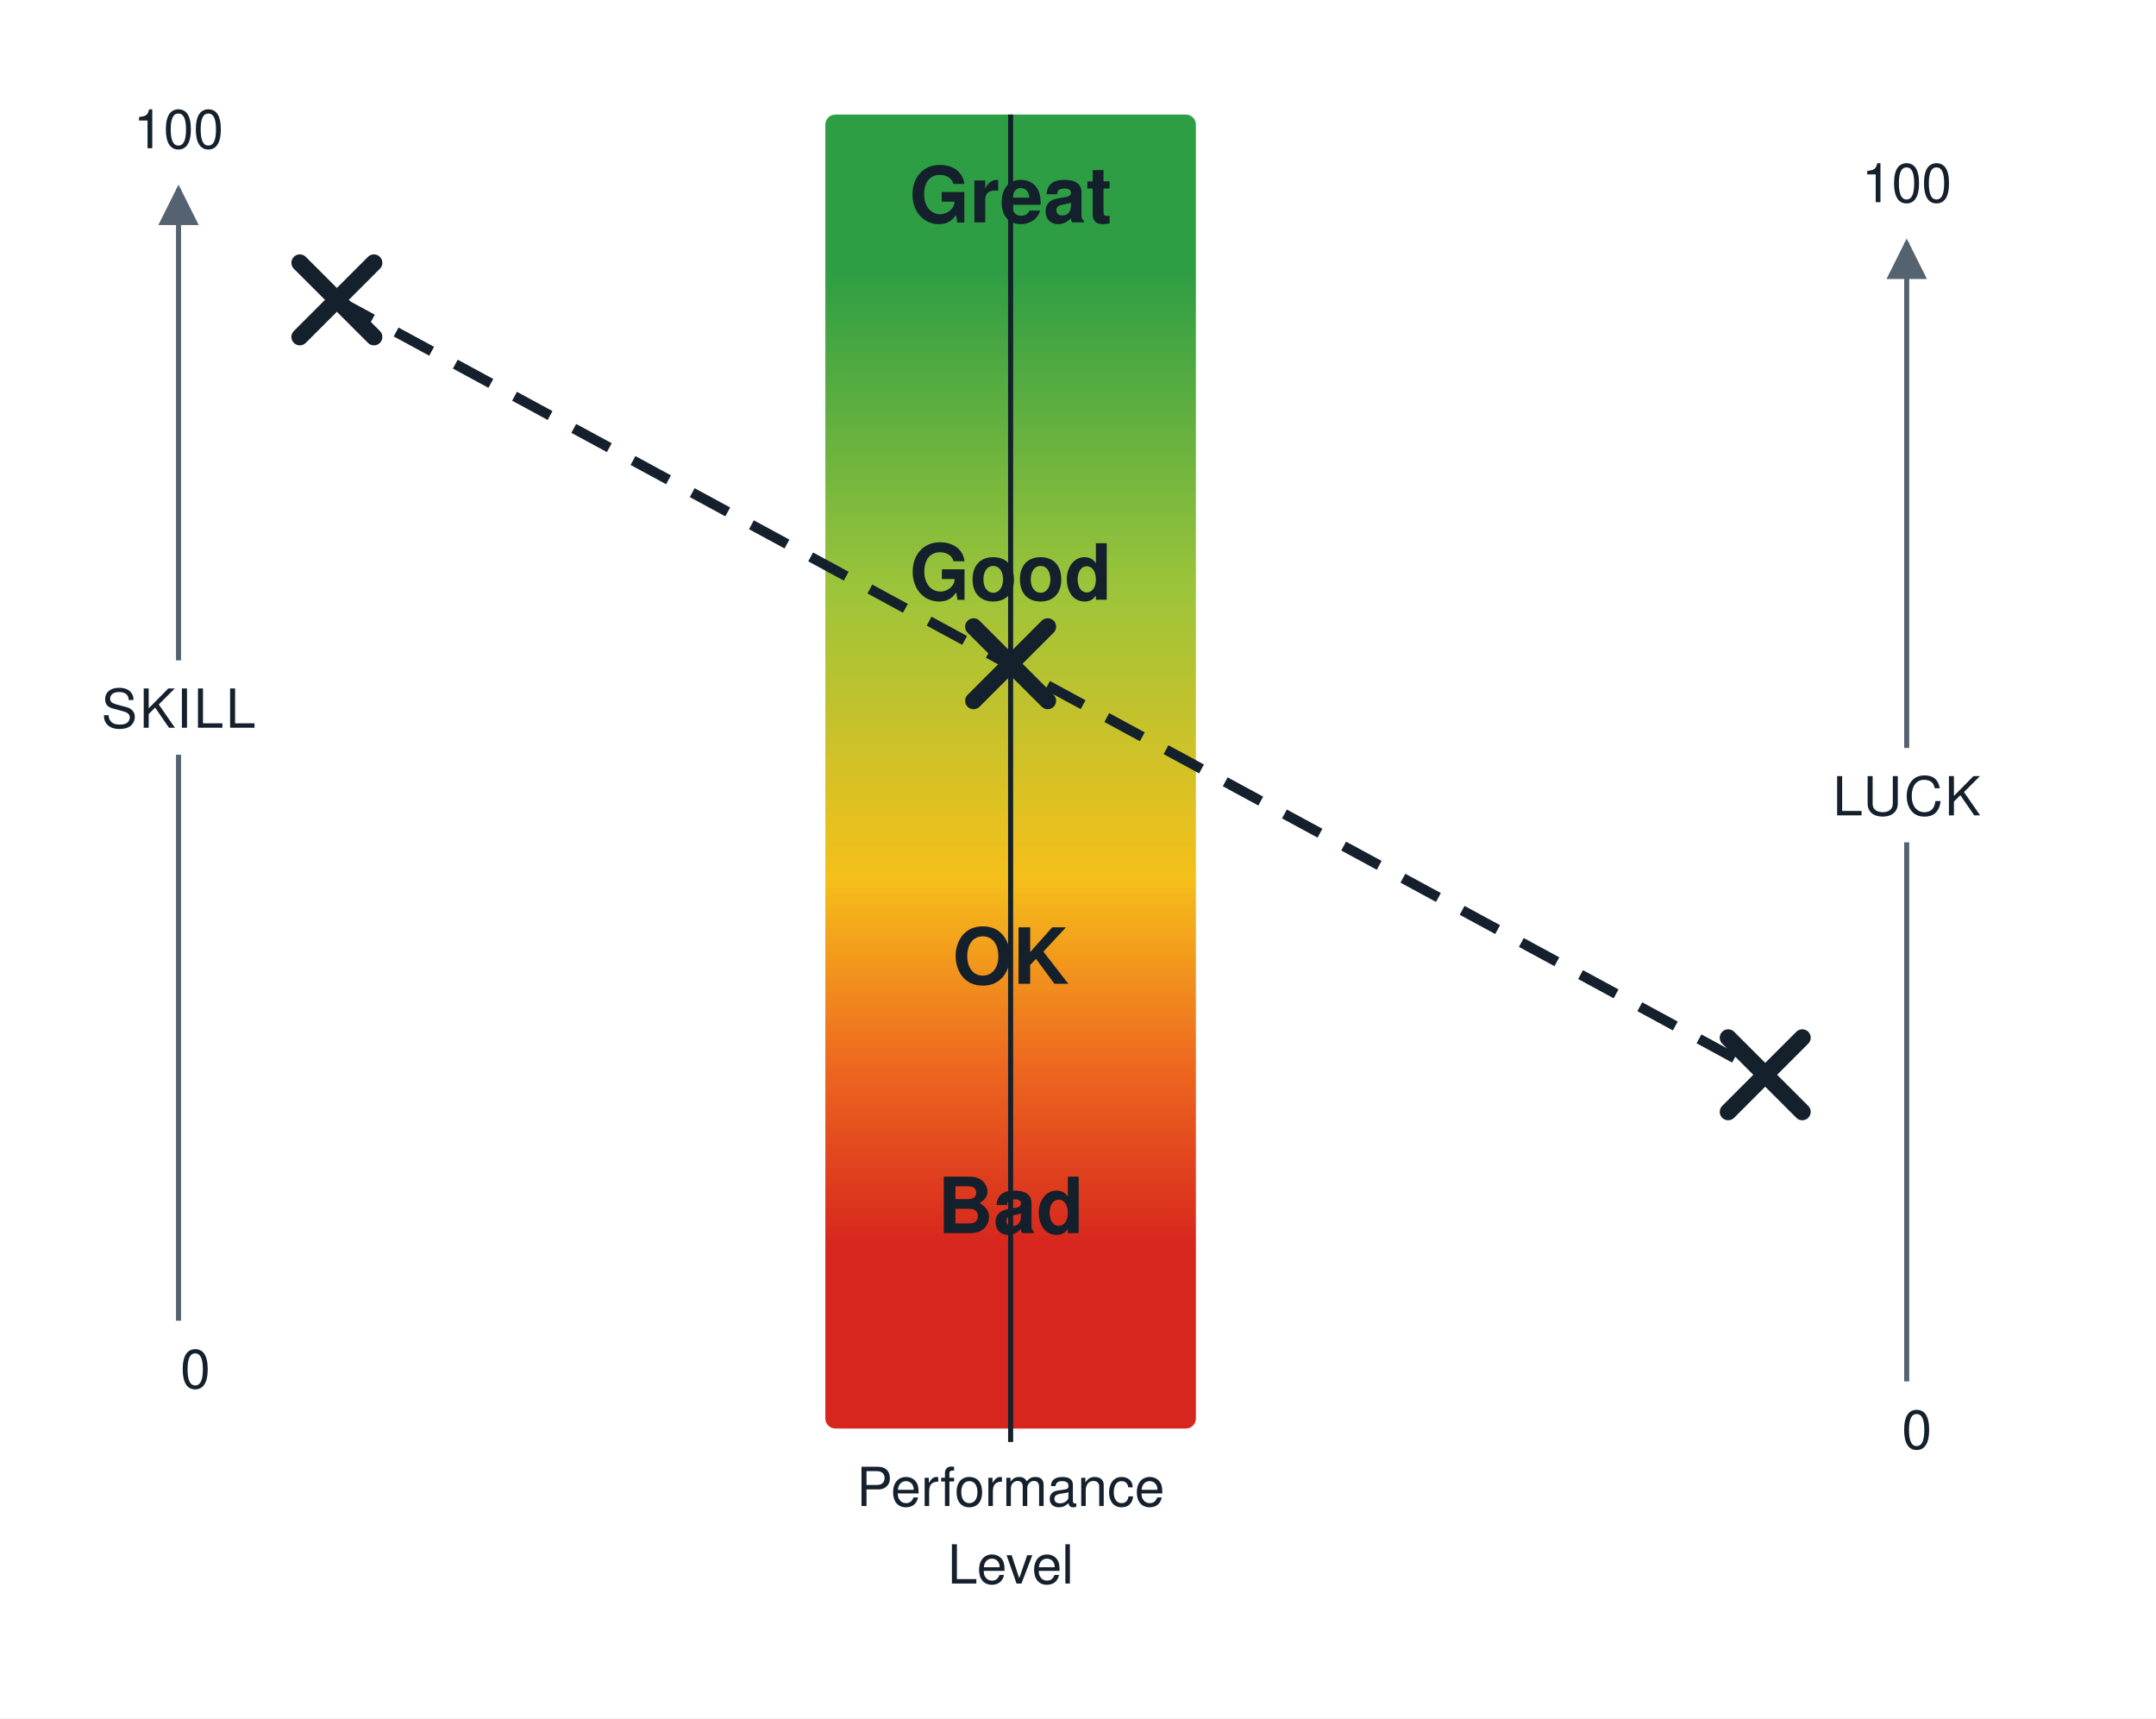
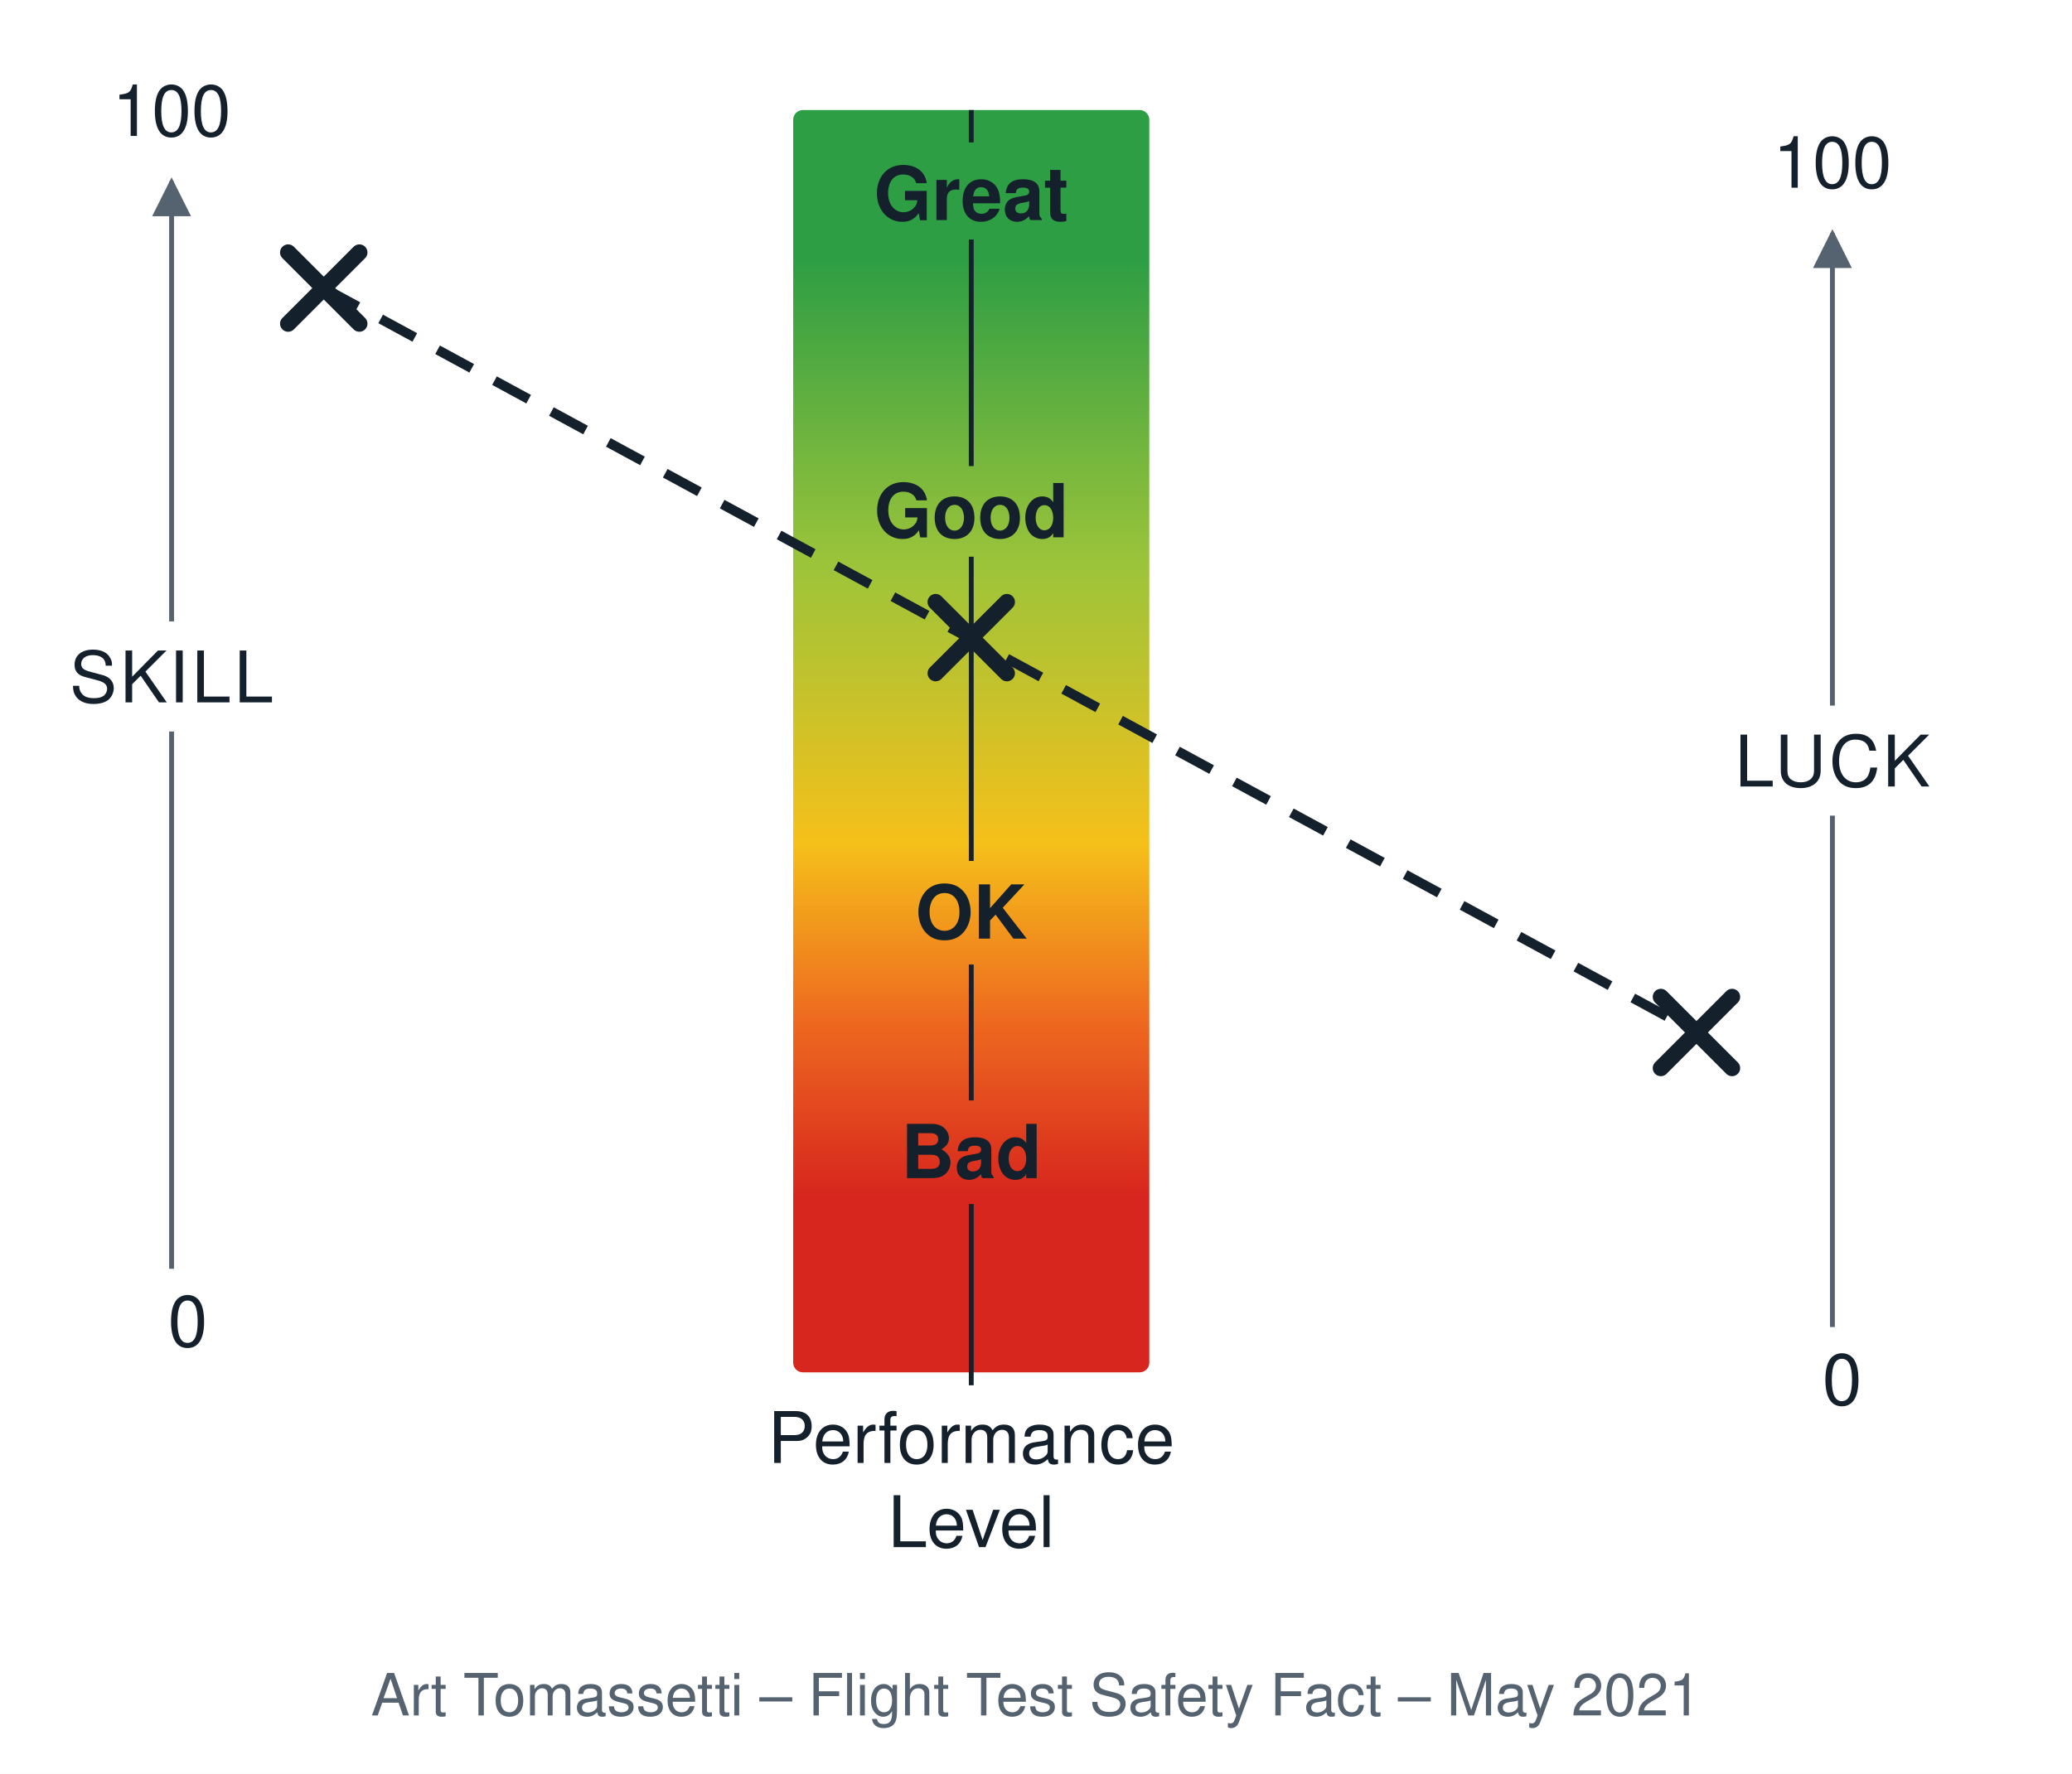
- <svg xmlns="http://www.w3.org/2000/svg" viewBox="0 0 640 510" width="640" height="510" role="img" aria-labelledby="t d">
+ <svg xmlns="http://www.w3.org/2000/svg" viewBox="0 0 640 548" width="640" height="548" role="img" aria-labelledby="t d">
  <defs>
    <linearGradient id="perf" x2="0" y2="1">
      <stop offset="0" stop-color="#2e9e44" />
      <stop offset=".12" stop-color="#2e9e44" />
      <stop offset=".36" stop-color="#9cc43a" />
      <stop offset=".58" stop-color="#f5c01a" />
      <stop offset=".72" stop-color="#ee6a1f" />
      <stop offset=".86" stop-color="#d7261e" />
      <stop offset="1" stop-color="#d7261e" />
    </linearGradient>
    <marker id="arrow" viewBox="0 0 10 10" refX="9" refY="5" markerWidth="8" markerHeight="8" orient="auto">
      <path d="M0 0L10 5L0 10z" fill="#55626f" />
    </marker>
    <path id="x" d="M-11 -11L11 11M11 -11L-11 11" fill="none" stroke="#14202b" stroke-width="5" stroke-linecap="round" />
  </defs>
-   <rect width="640" height="510" fill="#ffffff" />
+   <rect width="640" height="548" fill="#ffffff" />
  <rect x="245" y="34" width="110" height="390" rx="3" fill="url(#perf)" />
-   <line x1="300" y1="34" x2="300" y2="428" stroke="#14202b" stroke-width="1.5" />
+   <path d="M300 34V44M300 74V144M300 172V266M300 298V340M300 372V428" stroke="#14202b" stroke-width="1.5" />
  <line x1="53" y1="392" x2="53" y2="56" stroke="#55626f" stroke-width="1.5" marker-end="url(#arrow)" />
  <line x1="566" y1="410" x2="566" y2="72" stroke="#55626f" stroke-width="1.5" marker-end="url(#arrow)" />
  <g font-family="'IBM Plex Sans', system-ui, -apple-system, 'Segoe UI', Helvetica, Arial, sans-serif">
-     <g font-size="16" fill="#14202b" text-anchor="middle">
-       <text x="53" y="44">100</text>
-       <text x="58" y="412">0</text>
-       <text x="566" y="60">100</text>
-       <text x="569" y="430">0</text>
-       <text x="300" y="447">Performance</text>
-       <text x="300" y="470">Level</text>
+     <g font-size="22" fill="#14202b" text-anchor="middle">
+       <text x="53" y="42">100</text>
+       <text x="58" y="416">0</text>
+       <text x="566" y="58">100</text>
+       <text x="569" y="434">0</text>
+       <text x="300" y="452">Performance</text>
+       <text x="300" y="478">Level</text>
    </g>
-     <rect x="18" y="196" width="70" height="28" fill="#ffffff" />
-     <rect x="530" y="222" width="72" height="28" fill="#ffffff" />
-     <g font-size="16" font-weight="500" fill="#14202b" text-anchor="middle" letter-spacing=".04em">
-       <text x="53" y="216">SKILL</text>
-       <text x="566" y="242">LUCK</text>
+     <rect x="8" y="192" width="90" height="34" fill="#ffffff" />
+     <rect x="524" y="218" width="84" height="34" fill="#ffffff" />
+     <g font-size="22" font-weight="500" fill="#14202b" text-anchor="middle" letter-spacing=".04em">
+       <text x="53" y="217">SKILL</text>
+       <text x="566" y="243">LUCK</text>
    </g>
    <g font-size="23" font-weight="600" fill="#14202b" text-anchor="middle">
-       <text x="300" y="66">Great</text>
-       <text x="300" y="178">Good</text>
-       <text x="300" y="292">OK</text>
-       <text x="300" y="366">Bad</text>
+       <text x="300" y="68">Great</text>
+       <text x="300" y="166">Good</text>
+       <text x="300" y="290">OK</text>
+       <text x="300" y="364">Bad</text>
    </g>
+     <text x="320" y="530" font-size="18" fill="#55626f" text-anchor="middle">Art Tomassetti – Flight Test Safety Fact – May 2021</text>
  </g>
  <line x1="100" y1="89" x2="524" y2="319" stroke="#14202b" stroke-width="3" stroke-dasharray="12 8" />
  <use href="#x" x="100" y="89" />
  <use href="#x" x="524" y="319" />
  <use href="#x" x="300" y="197" />
</svg>
